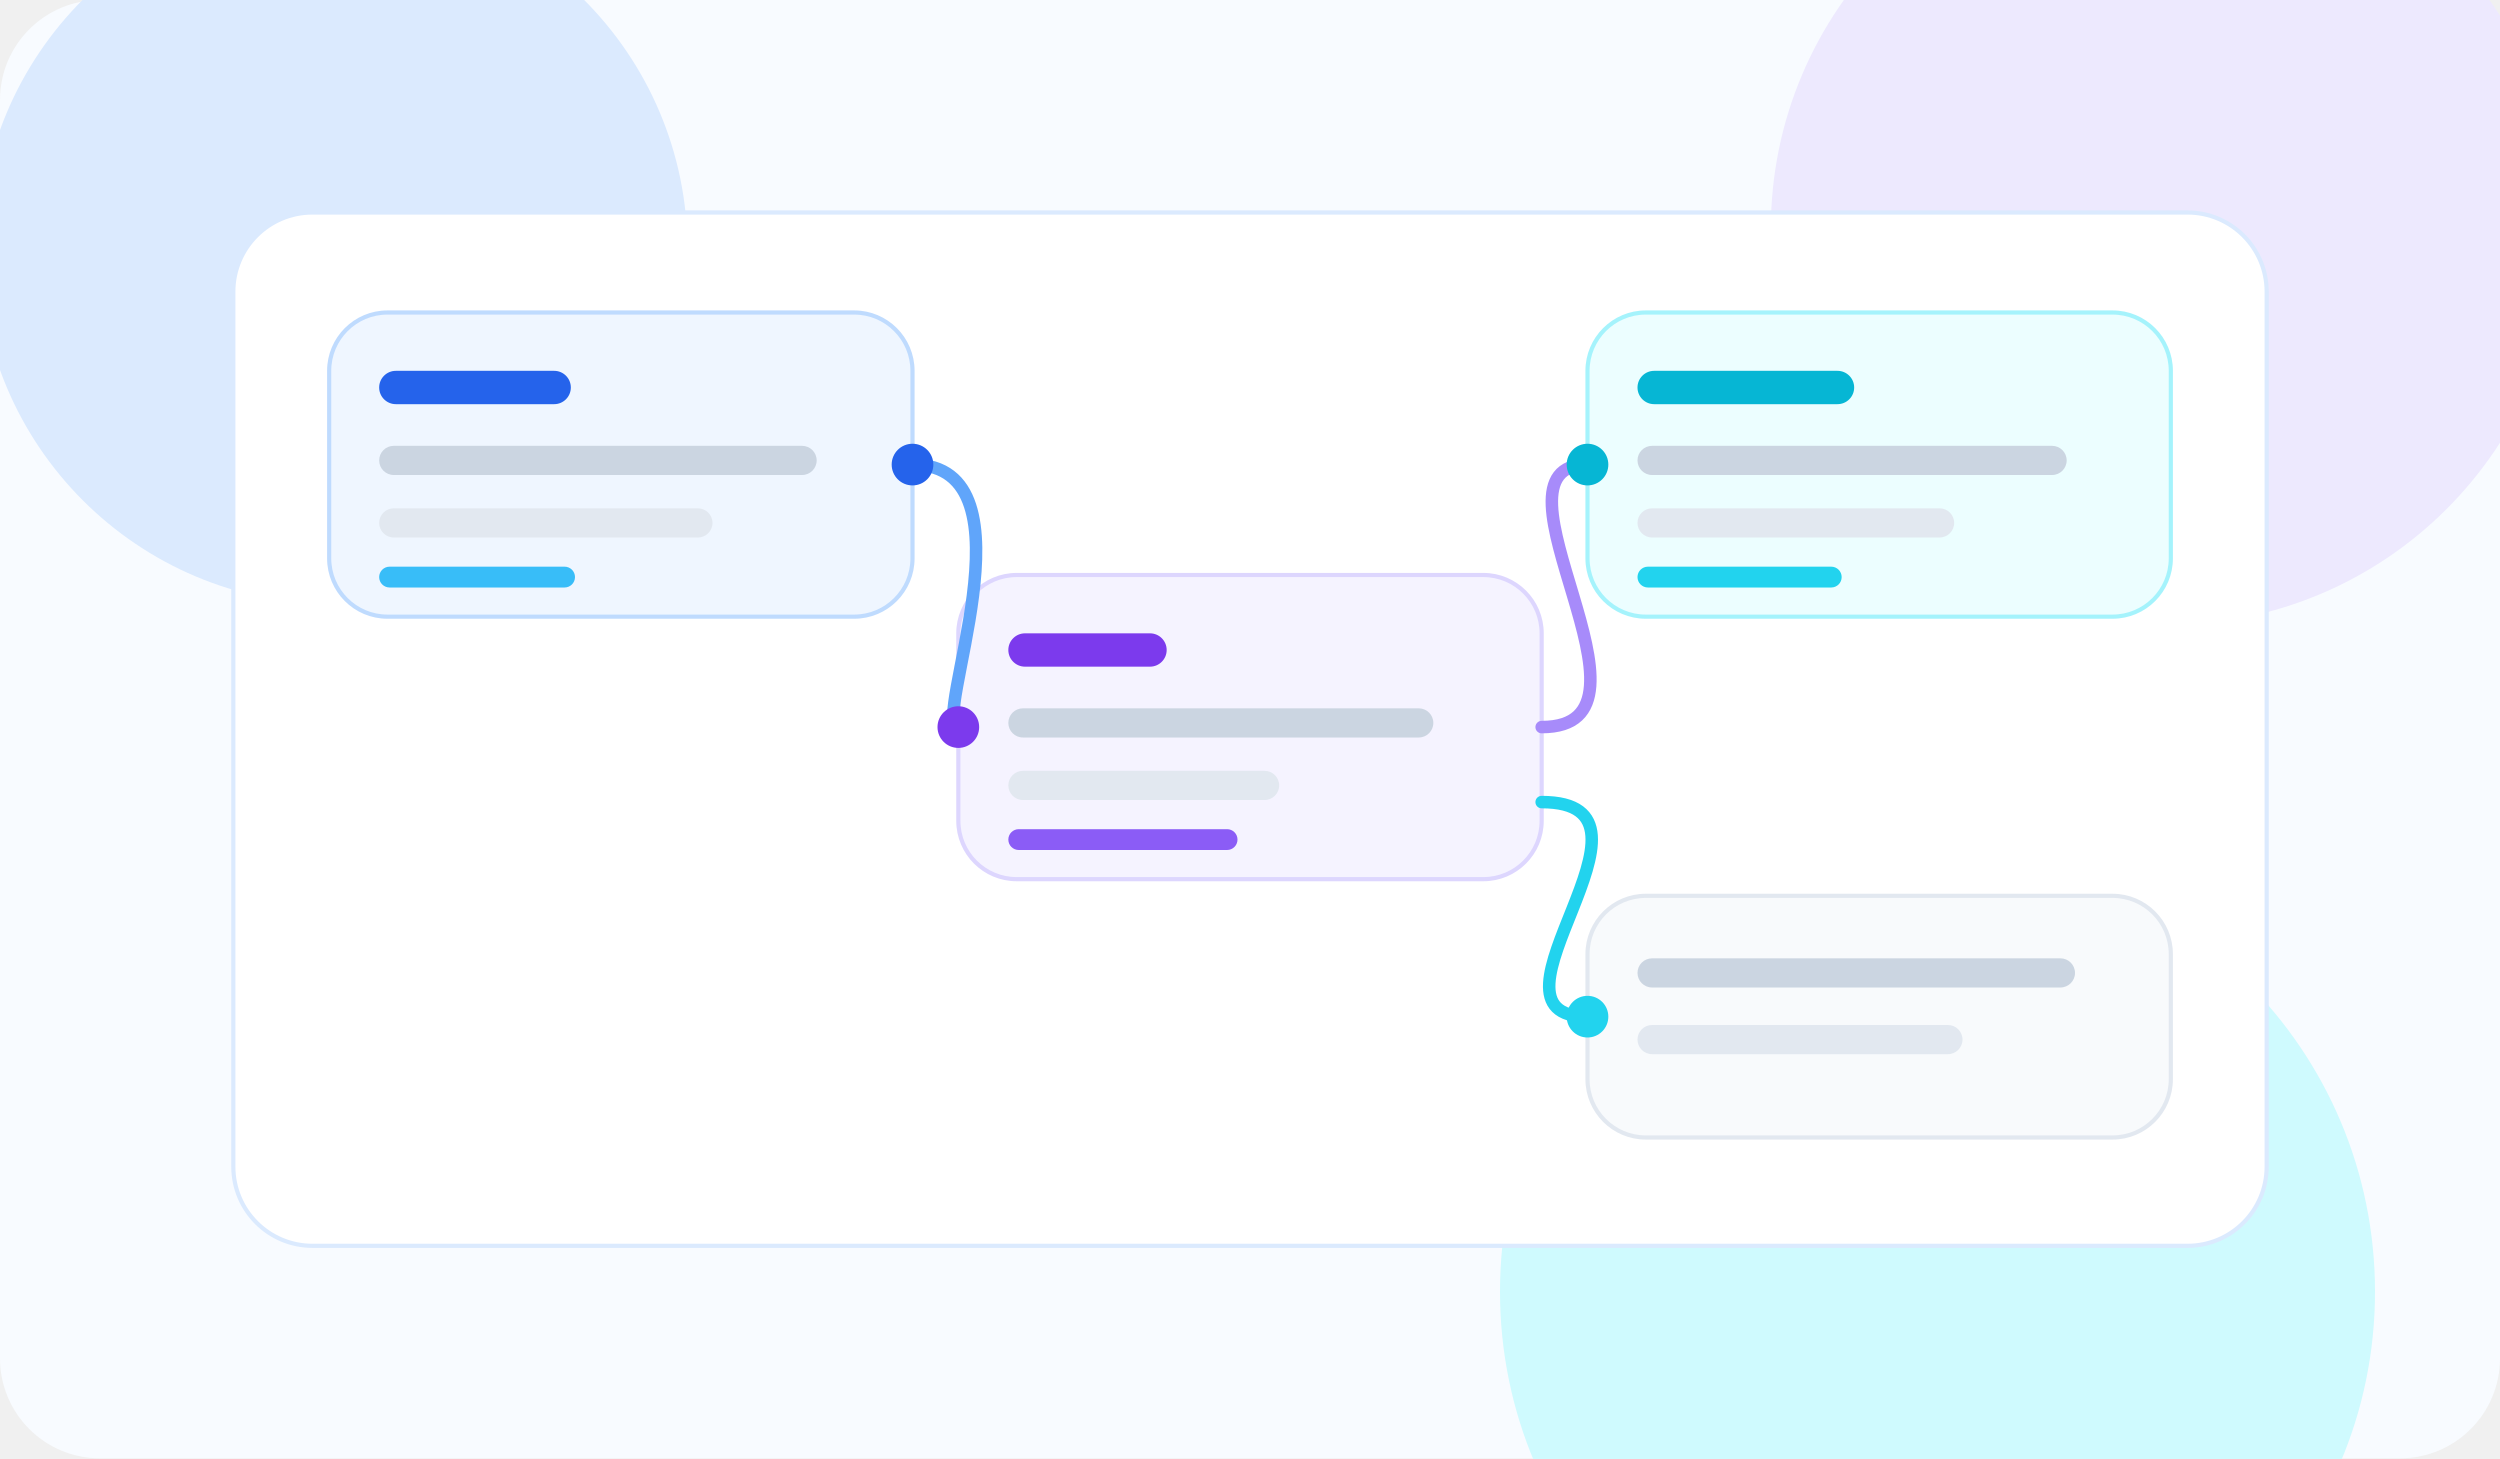
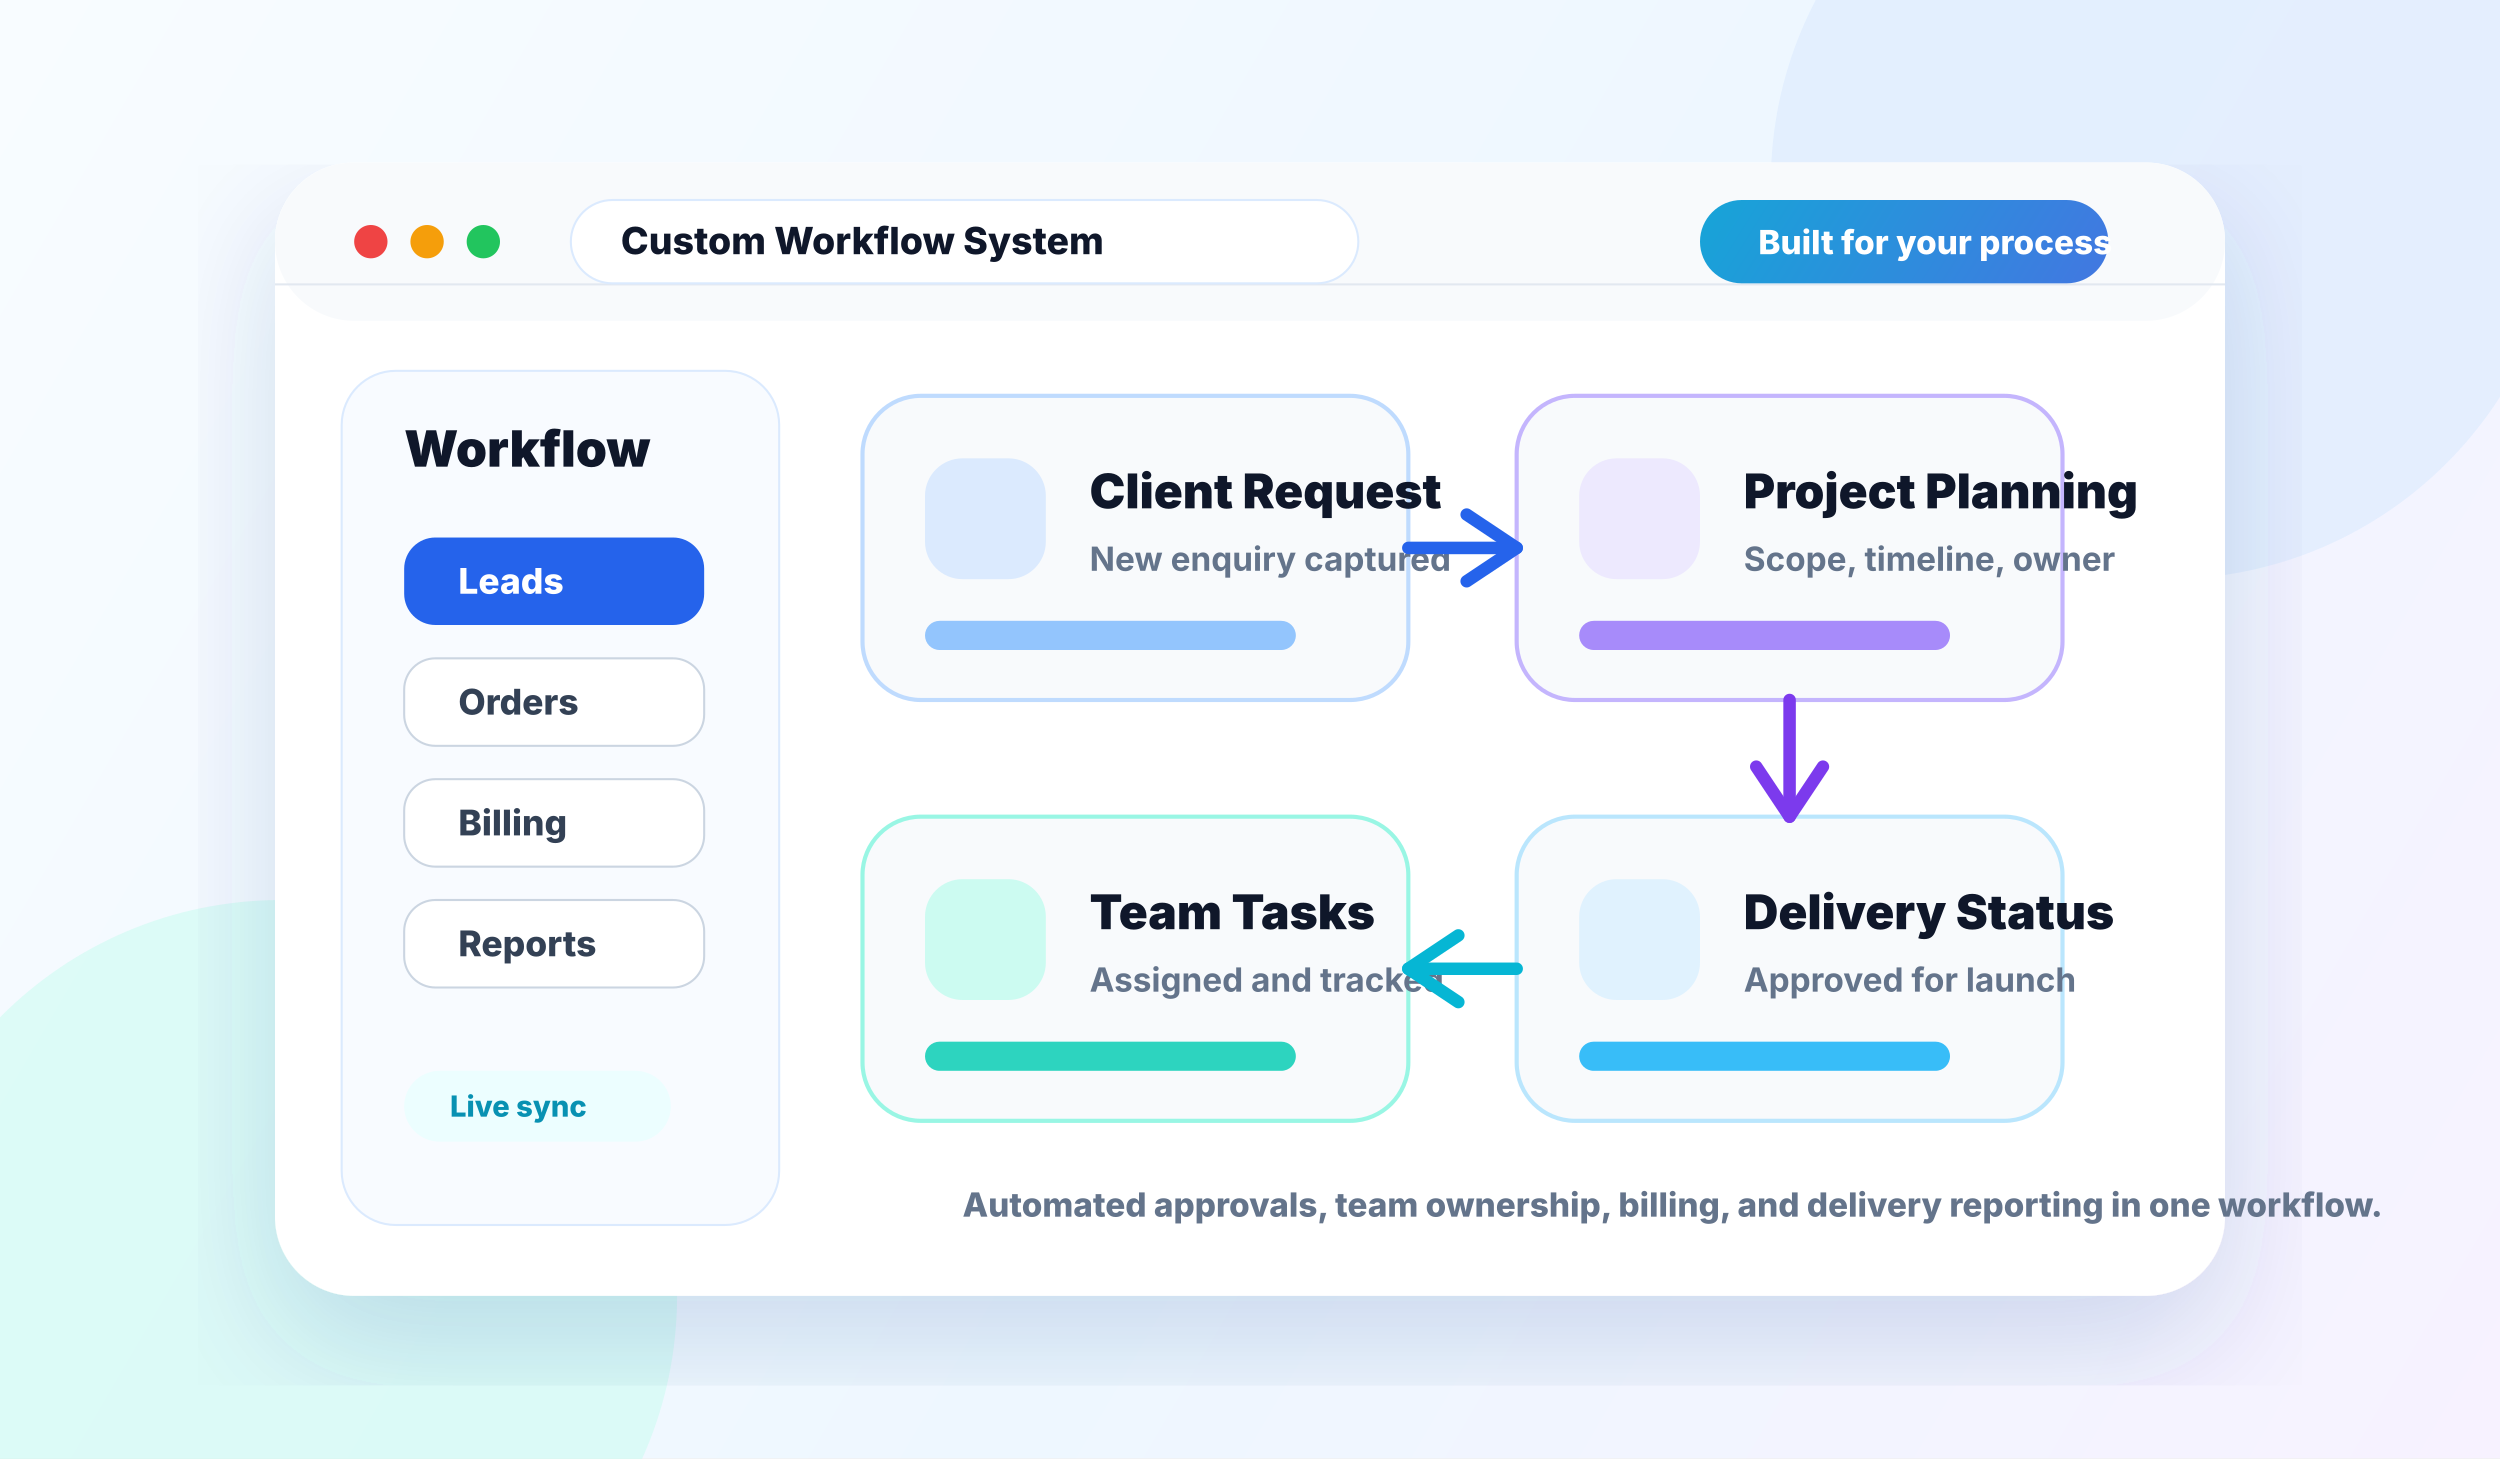
<svg xmlns="http://www.w3.org/2000/svg" width="1200" height="700" viewBox="0 0 1200 700" fill="none">
-   <rect width="1200" height="700" rx="48" fill="#F8FBFF" />
-   <circle cx="160" cy="120" r="170" fill="#DBEAFE" />
-   <circle cx="1040" cy="110" r="190" fill="#EDE9FE" />
-   <circle cx="930" cy="620" r="210" fill="#CFFAFE" />
-   <path d="M130 560C285 398 423 602 580 440C737 278 868 410 1068 238" stroke="#BFDBFE" stroke-width="3" stroke-dasharray="12 16" />
-   <rect x="112" y="102" width="976" height="496" rx="38" fill="white" stroke="#DBEAFE" stroke-width="2" />
-   <rect x="158" y="150" width="280" height="146" rx="28" fill="#EFF6FF" stroke="#BFDBFE" stroke-width="2" />
-   <rect x="182" y="178" width="92" height="16" rx="8" fill="#2563EB" />
-   <rect x="182" y="214" width="210" height="14" rx="7" fill="#CBD5E1" />
-   <rect x="182" y="244" width="160" height="14" rx="7" fill="#E2E8F0" />
-   <rect x="182" y="272" width="94" height="10" rx="5" fill="#38BDF8" />
-   <rect x="460" y="276" width="280" height="146" rx="28" fill="#F5F3FF" stroke="#DDD6FE" stroke-width="2" />
-   <rect x="484" y="304" width="76" height="16" rx="8" fill="#7C3AED" />
-   <rect x="484" y="340" width="204" height="14" rx="7" fill="#CBD5E1" />
-   <rect x="484" y="370" width="130" height="14" rx="7" fill="#E2E8F0" />
-   <rect x="484" y="398" width="110" height="10" rx="5" fill="#8B5CF6" />
-   <rect x="762" y="150" width="280" height="146" rx="28" fill="#ECFEFF" stroke="#A5F3FC" stroke-width="2" />
-   <rect x="786" y="178" width="104" height="16" rx="8" fill="#06B6D4" />
-   <rect x="786" y="214" width="206" height="14" rx="7" fill="#CBD5E1" />
-   <rect x="786" y="244" width="152" height="14" rx="7" fill="#E2E8F0" />
-   <rect x="786" y="272" width="98" height="10" rx="5" fill="#22D3EE" />
-   <rect x="762" y="430" width="280" height="116" rx="28" fill="#F8FAFC" stroke="#E2E8F0" stroke-width="2" />
-   <rect x="786" y="460" width="210" height="14" rx="7" fill="#CBD5E1" />
-   <rect x="786" y="492" width="156" height="14" rx="7" fill="#E2E8F0" />
-   <path d="M438 223C500 223 446 349 460 349" stroke="#60A5FA" stroke-width="6" stroke-linecap="round" />
-   <path d="M740 349C805 349 708 223 762 223" stroke="#A78BFA" stroke-width="6" stroke-linecap="round" />
-   <path d="M740 385C808 385 704 488 762 488" stroke="#22D3EE" stroke-width="6" stroke-linecap="round" />
-   <circle cx="438" cy="223" r="10" fill="#2563EB" />
-   <circle cx="460" cy="349" r="10" fill="#7C3AED" />
-   <circle cx="762" cy="223" r="10" fill="#06B6D4" />
-   <circle cx="762" cy="488" r="10" fill="#22D3EE" />
+   <defs>
+     <linearGradient id="bg" x1="0" y1="0" x2="1200" y2="700" gradientUnits="userSpaceOnUse">
+       <stop stop-color="#F8FCFF" />
+       <stop offset="0.55" stop-color="#EEF7FF" />
+       <stop offset="1" stop-color="#F7F2FF" />
+     </linearGradient>
+     <linearGradient id="accent" x1="180" y1="92" x2="1010" y2="610" gradientUnits="userSpaceOnUse">
+       <stop stop-color="#2563EB" />
+       <stop offset="0.48" stop-color="#06B6D4" />
+       <stop offset="1" stop-color="#7C3AED" />
+     </linearGradient>
+     <filter id="shadow" x="95" y="55" width="1010" height="610" filterUnits="userSpaceOnUse" color-interpolation-filters="sRGB">
+       <feDropShadow dx="0" dy="24" stdDeviation="32" flood-color="#1E3A8A" flood-opacity="0.16" />
+     </filter>
+   </defs>
+   <rect width="1200" height="700" fill="url(#bg)" />
+   <circle cx="1040" cy="88" r="190" fill="#DBEAFE" opacity="0.62" />
+   <circle cx="135" cy="622" r="190" fill="#CCFBF1" opacity="0.58" />
+   <rect x="132" y="78" width="936" height="544" rx="38" fill="white" filter="url(#shadow)" />
+   <rect x="132" y="78" width="936" height="76" rx="38" fill="#F8FAFC" />
+   <rect x="132" y="136" width="936" height="1" fill="#E2E8F0" />
+   <circle cx="178" cy="116" r="8" fill="#EF4444" />
+   <circle cx="205" cy="116" r="8" fill="#F59E0B" />
+   <circle cx="232" cy="116" r="8" fill="#22C55E" />
+   <rect x="274" y="96" width="378" height="40" rx="20" fill="white" stroke="#DBEAFE" />
+   <text x="298" y="122" font-family="Inter, Arial, sans-serif" font-size="18" font-weight="800" fill="#0F172A">Custom Workflow System</text>
+   <rect x="816" y="96" width="196" height="40" rx="20" fill="url(#accent)" />
+   <text x="844" y="122" font-family="Inter, Arial, sans-serif" font-size="16" font-weight="800" fill="white">Built for your process</text>
+   <rect x="164" y="178" width="210" height="410" rx="26" fill="#F8FBFF" stroke="#DBEAFE" />
+   <text x="194" y="224" font-family="Inter, Arial, sans-serif" font-size="24" font-weight="900" fill="#0F172A">Workflow</text>
+   <rect x="194" y="258" width="144" height="42" rx="15" fill="#2563EB" />
+   <text x="220" y="285" font-family="Inter, Arial, sans-serif" font-size="17" font-weight="800" fill="white">Leads</text>
+   <rect x="194" y="316" width="144" height="42" rx="15" fill="white" stroke="#CBD5E1" />
+   <text x="220" y="343" font-family="Inter, Arial, sans-serif" font-size="17" font-weight="800" fill="#334155">Orders</text>
+   <rect x="194" y="374" width="144" height="42" rx="15" fill="white" stroke="#CBD5E1" />
+   <text x="220" y="401" font-family="Inter, Arial, sans-serif" font-size="17" font-weight="800" fill="#334155">Billing</text>
+   <rect x="194" y="432" width="144" height="42" rx="15" fill="white" stroke="#CBD5E1" />
+   <text x="220" y="459" font-family="Inter, Arial, sans-serif" font-size="17" font-weight="800" fill="#334155">Reports</text>
+   <rect x="194" y="514" width="128" height="34" rx="17" fill="#ECFEFF" />
+   <text x="216" y="536" font-family="Inter, Arial, sans-serif" font-size="14" font-weight="800" fill="#0891B2">Live sync</text>
+   <rect x="414" y="190" width="262" height="146" rx="28" fill="#F8FAFC" stroke="#BFDBFE" stroke-width="2" />
+   <rect x="444" y="220" width="58" height="58" rx="18" fill="#DBEAFE" />
+   <text x="523" y="244" font-family="Inter, Arial, sans-serif" font-size="23" font-weight="900" fill="#0F172A">Client Request</text>
+   <text x="523" y="274" font-family="Inter, Arial, sans-serif" font-size="16" font-weight="700" fill="#64748B">New enquiry captured</text>
+   <rect x="444" y="298" width="178" height="14" rx="7" fill="#93C5FD" />
+   <rect x="728" y="190" width="262" height="146" rx="28" fill="#F8FAFC" stroke="#C4B5FD" stroke-width="2" />
+   <rect x="758" y="220" width="58" height="58" rx="18" fill="#EDE9FE" />
+   <text x="837" y="244" font-family="Inter, Arial, sans-serif" font-size="23" font-weight="900" fill="#0F172A">Project Planning</text>
+   <text x="837" y="274" font-family="Inter, Arial, sans-serif" font-size="16" font-weight="700" fill="#64748B">Scope, timeline, owner</text>
+   <rect x="758" y="298" width="178" height="14" rx="7" fill="#A78BFA" />
+   <rect x="414" y="392" width="262" height="146" rx="28" fill="#F8FAFC" stroke="#99F6E4" stroke-width="2" />
+   <rect x="444" y="422" width="58" height="58" rx="18" fill="#CCFBF1" />
+   <text x="523" y="446" font-family="Inter, Arial, sans-serif" font-size="23" font-weight="900" fill="#0F172A">Team Tasks</text>
+   <text x="523" y="476" font-family="Inter, Arial, sans-serif" font-size="16" font-weight="700" fill="#64748B">Assigned and tracked</text>
+   <rect x="444" y="500" width="178" height="14" rx="7" fill="#2DD4BF" />
+   <rect x="728" y="392" width="262" height="146" rx="28" fill="#F8FAFC" stroke="#BAE6FD" stroke-width="2" />
+   <rect x="758" y="422" width="58" height="58" rx="18" fill="#E0F2FE" />
+   <text x="837" y="446" font-family="Inter, Arial, sans-serif" font-size="23" font-weight="900" fill="#0F172A">Delivery Status</text>
+   <text x="837" y="476" font-family="Inter, Arial, sans-serif" font-size="16" font-weight="700" fill="#64748B">Approved for launch</text>
+   <rect x="758" y="500" width="178" height="14" rx="7" fill="#38BDF8" />
+   <path d="M676 263H728" stroke="#2563EB" stroke-width="6" stroke-linecap="round" />
+   <path d="M704 247L728 263L704 279" stroke="#2563EB" stroke-width="6" stroke-linecap="round" stroke-linejoin="round" />
+   <path d="M859 336V392" stroke="#7C3AED" stroke-width="6" stroke-linecap="round" />
+   <path d="M843 368L859 392L875 368" stroke="#7C3AED" stroke-width="6" stroke-linecap="round" stroke-linejoin="round" />
+   <path d="M728 465H676" stroke="#06B6D4" stroke-width="6" stroke-linecap="round" />
+   <path d="M700 449L676 465L700 481" stroke="#06B6D4" stroke-width="6" stroke-linecap="round" stroke-linejoin="round" />
+   <text x="462" y="584" font-family="Inter, Arial, sans-serif" font-size="16" font-weight="800" fill="#64748B">Automated approvals, team ownership, billing, and delivery reporting in one workflow.</text>
</svg>
